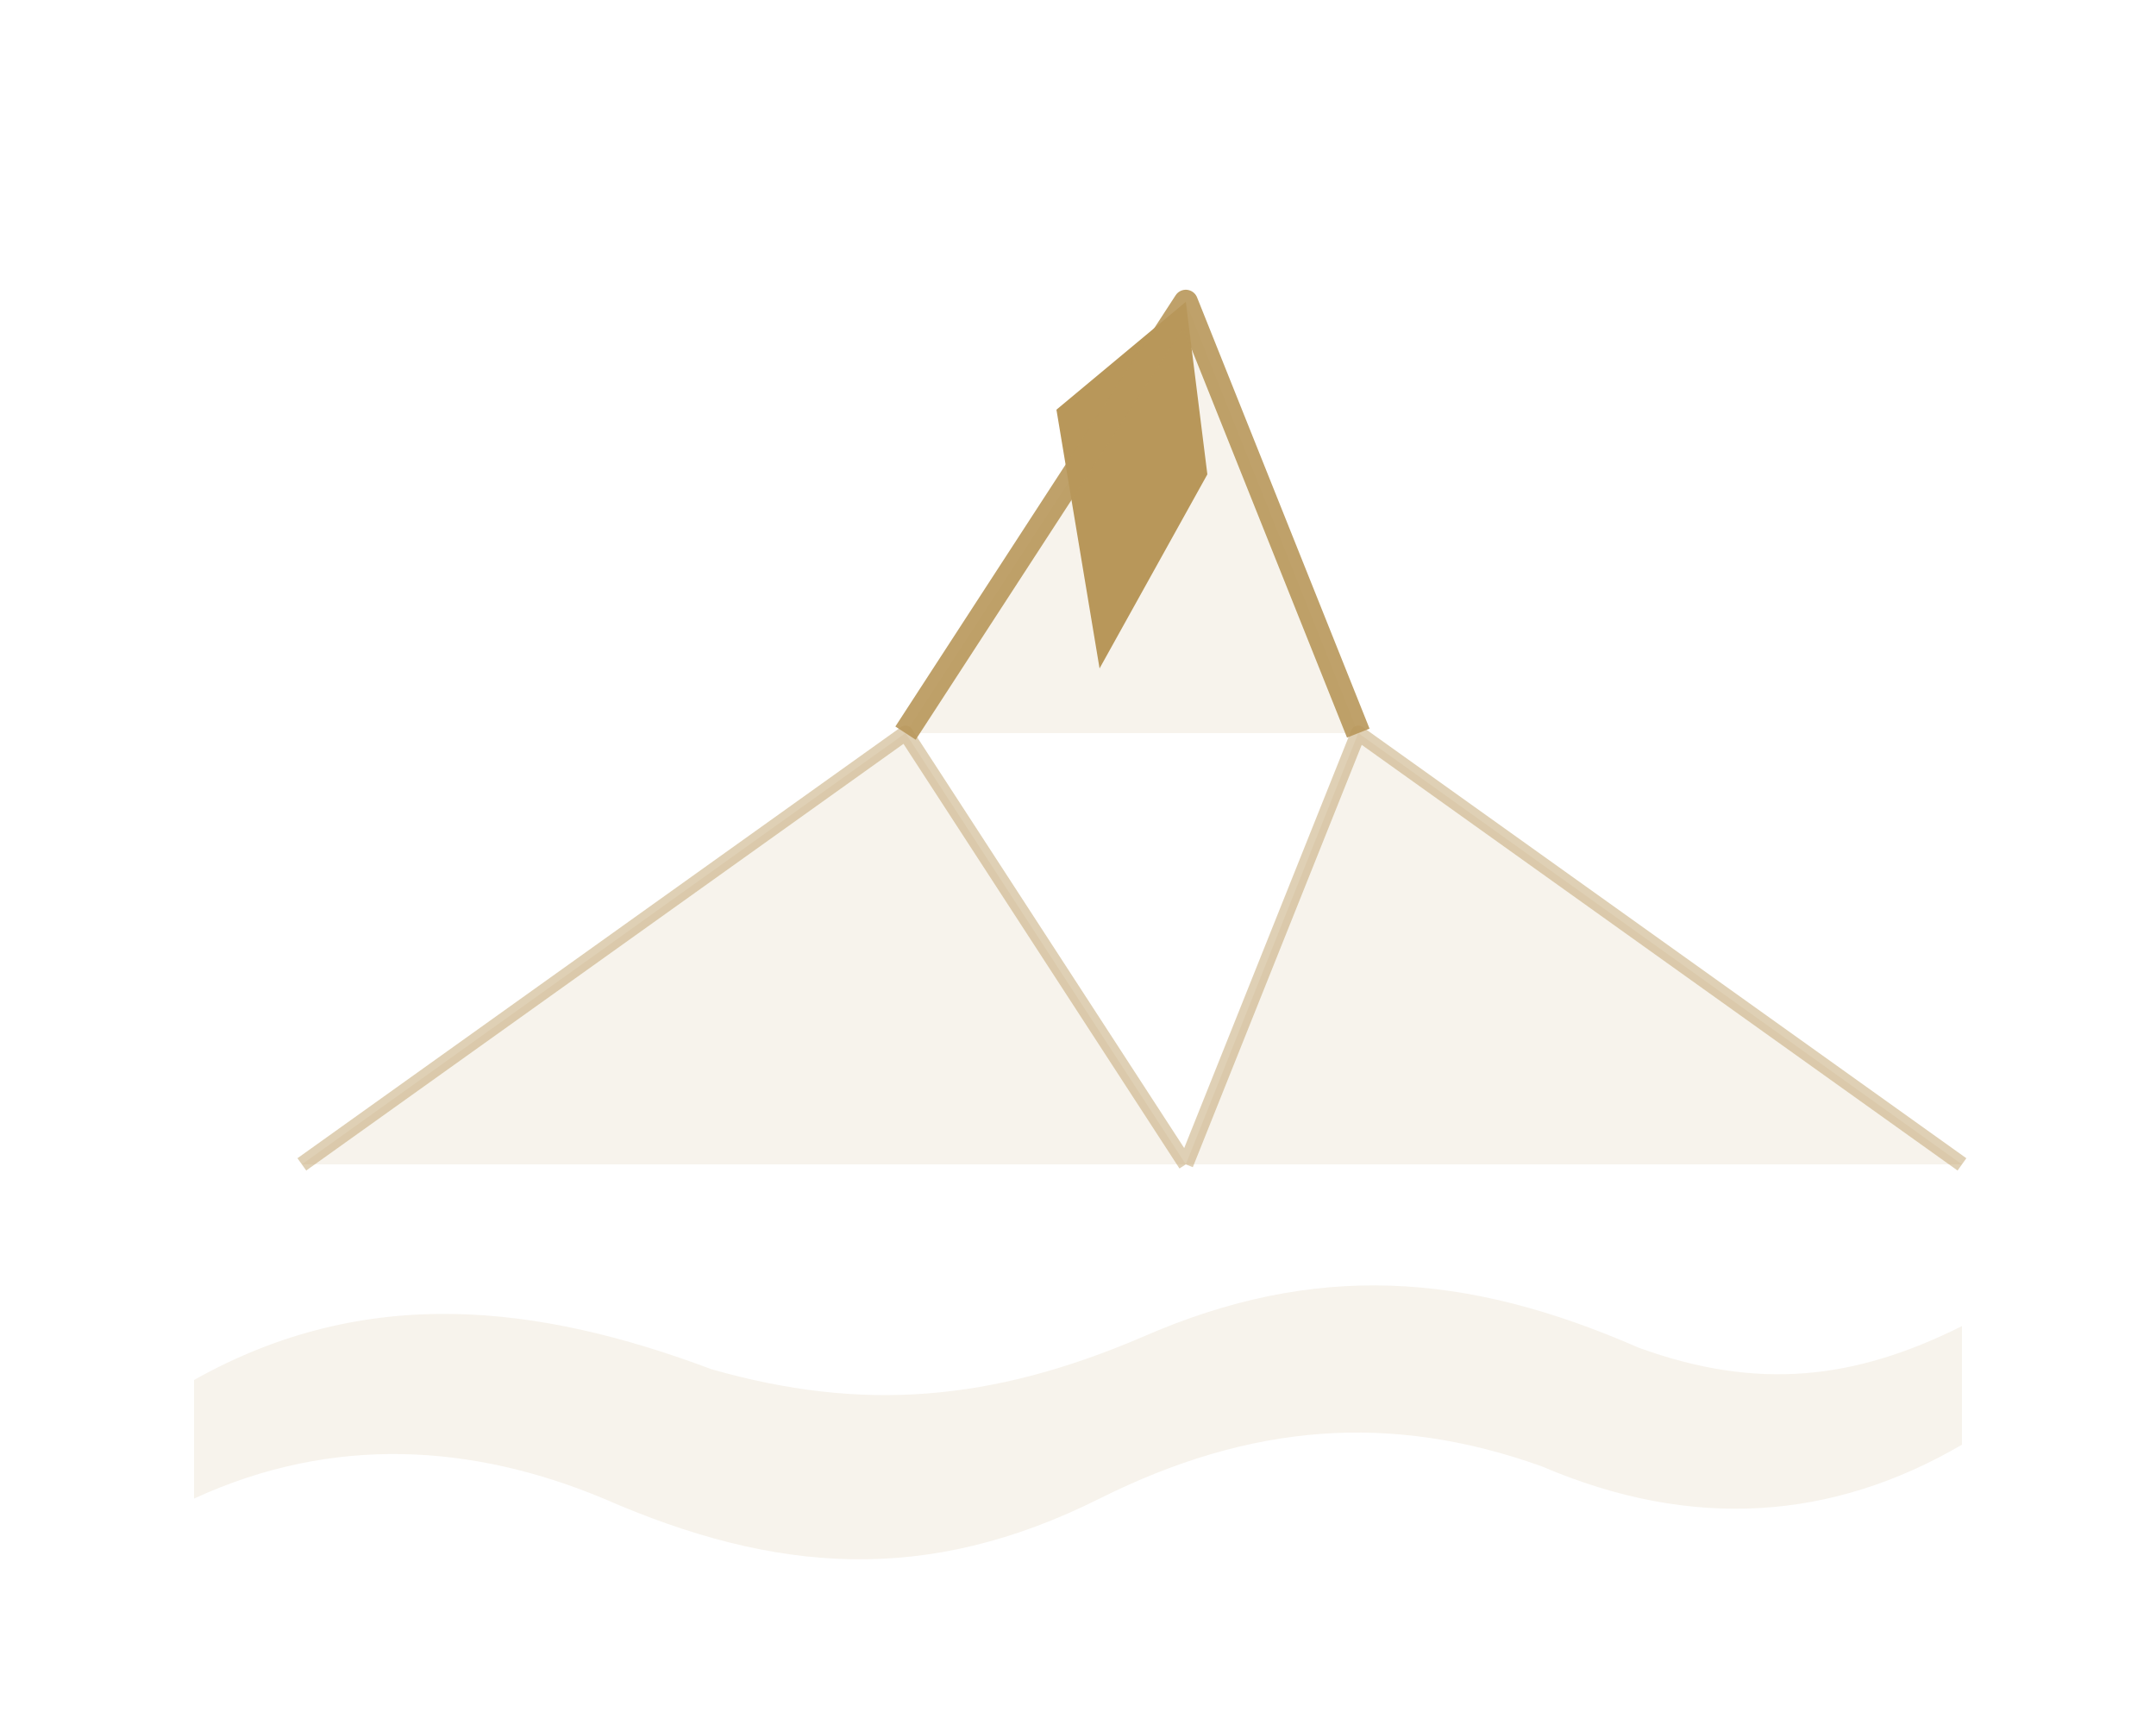
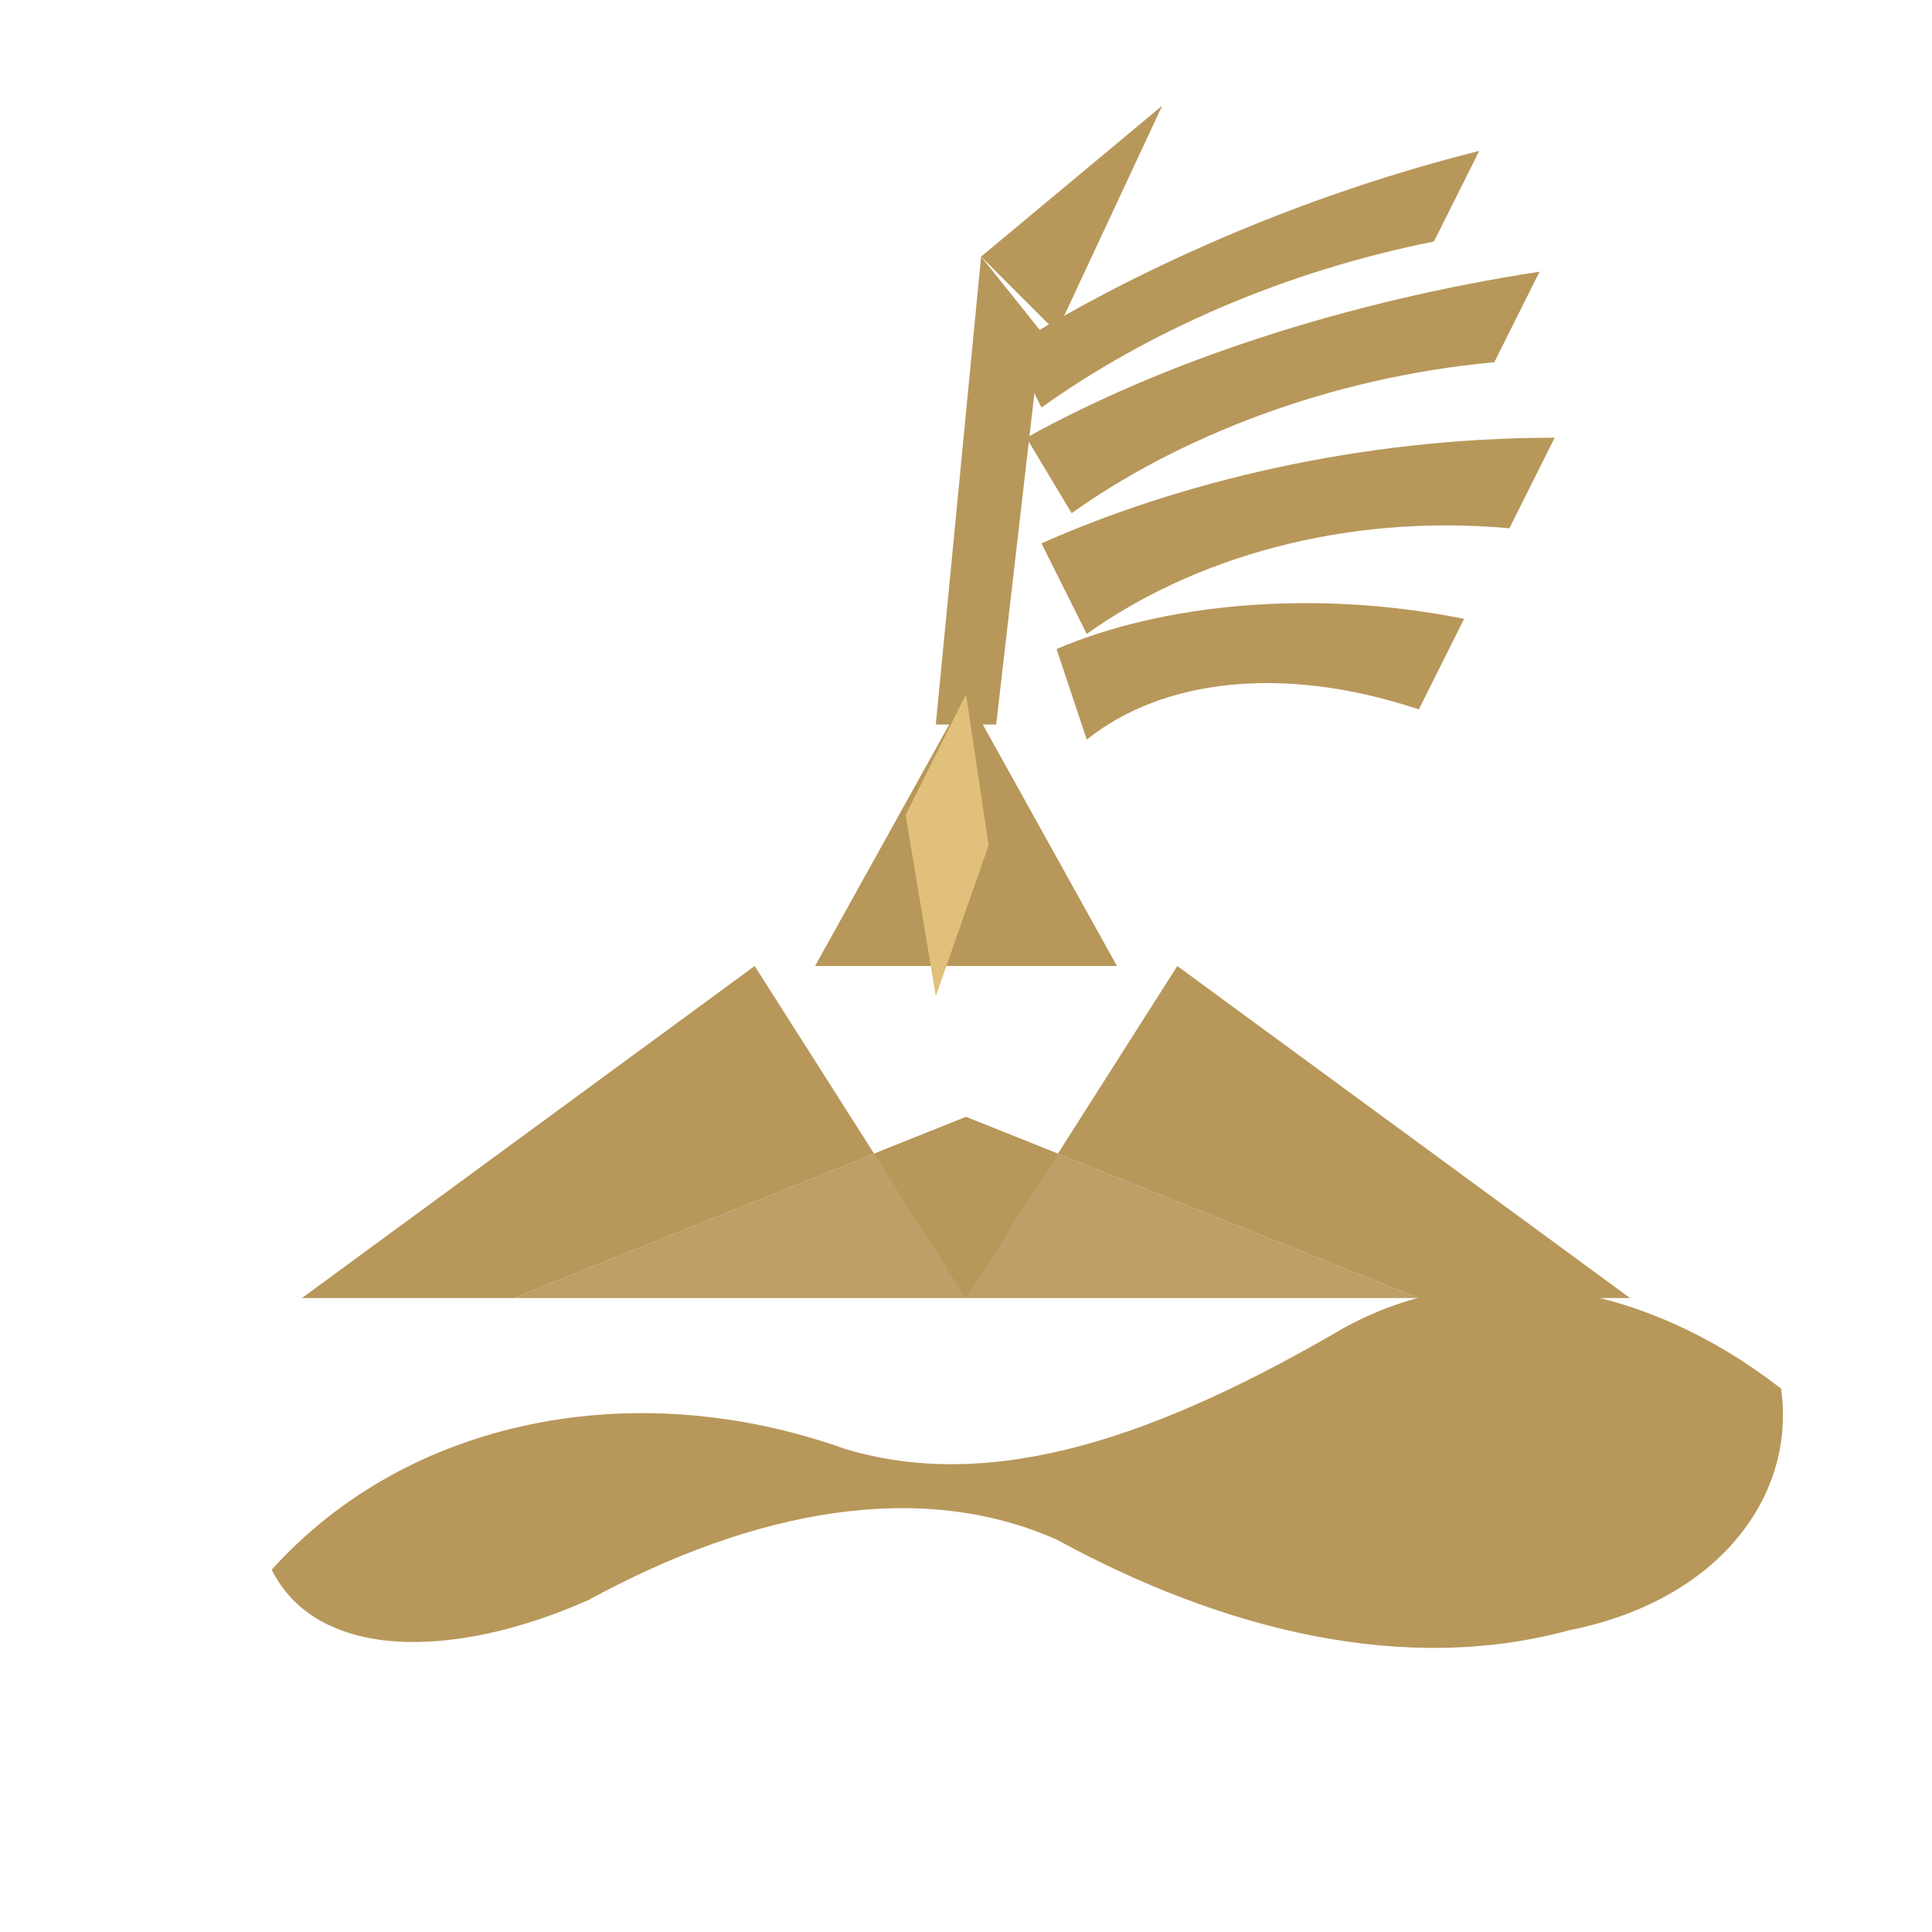
- <svg xmlns="http://www.w3.org/2000/svg" viewBox="0 0 200 160" fill="none" role="img" aria-label="The Ebb and Flow">
-   <g fill="#f7f3ec">
-     <path d="M18 128c16-9 32-7 48-1 14 4 26 3 40-3 16-7 30-6 46 1 11 4 20 3 30-2v11c-12 7-25 8-39 2-14-5-27-4-41 3-16 8-30 7-46 0-12-5-25-6-38 0v-11z" />
-     <path d="M28 108 L84 68 L110 108 Z" />
-     <path d="M182 108 L126 68 L110 108 Z" />
-     <path d="M84 68 L110 28 L126 68 Z" />
+ <svg xmlns="http://www.w3.org/2000/svg" viewBox="0 0 256 256" fill="none" role="img" aria-label="The Ebb and Flow">
+   <g fill="#b8975a">
+     <path d="M36 208       C54 188, 84 182, 112 192       C132 198, 154 190, 178 176       C196 166, 218 170, 236 184       C238 198, 228 212, 208 216       C186 222, 162 216, 140 204       C122 196, 100 200, 78 212       C60 220, 42 220, 36 208 Z" />
+     <path d="M40 172 L100 128 L128 172 L156 128 L216 172       L188 172 L128 148 L68 172 Z" />
+     <path d="M68 172 L128 148 L188 172 L128 172 Z" fill-opacity="0.92" />
+     <path d="M108 128 L128 92 L148 128 Z" />
+     <path d="M124 96 L132 96 L138 44 L130 34 Z" />
+     <path d="M130 34 L154 14 L140 44 Z" />
+     <path d="M134 46 C150 36, 172 26, 196 20 L190 32 C170 36, 152 44, 138 54 Z" />
+     <path d="M136 58 C154 48, 178 40, 204 36 L198 48 C176 50, 156 58, 142 68 Z" />
+     <path d="M138 72 C156 64, 180 58, 206 58 L200 70 C178 68, 158 74, 144 84 Z" />
+     <path d="M140 86 C154 80, 174 78, 194 82 L188 94 C170 88, 154 90, 144 98 Z" />
  </g>
-   <path d="M98 38 L110 28 L112 44 L102 62 Z" fill="#b8975a" />
-   <path d="M84 68 L110 28 L126 68" stroke="#b8975a" stroke-width="2.25" stroke-linejoin="round" fill="none" opacity="0.9" />
-   <path d="M28 108 L84 68 L110 108 M182 108 L126 68 L110 108" stroke="#b8975a" stroke-width="1.4" stroke-linejoin="round" fill="none" opacity="0.45" />
+   <path d="M120 108 L128 92 L131 112 L124 132 Z" fill="#e0c07a" />
</svg>
